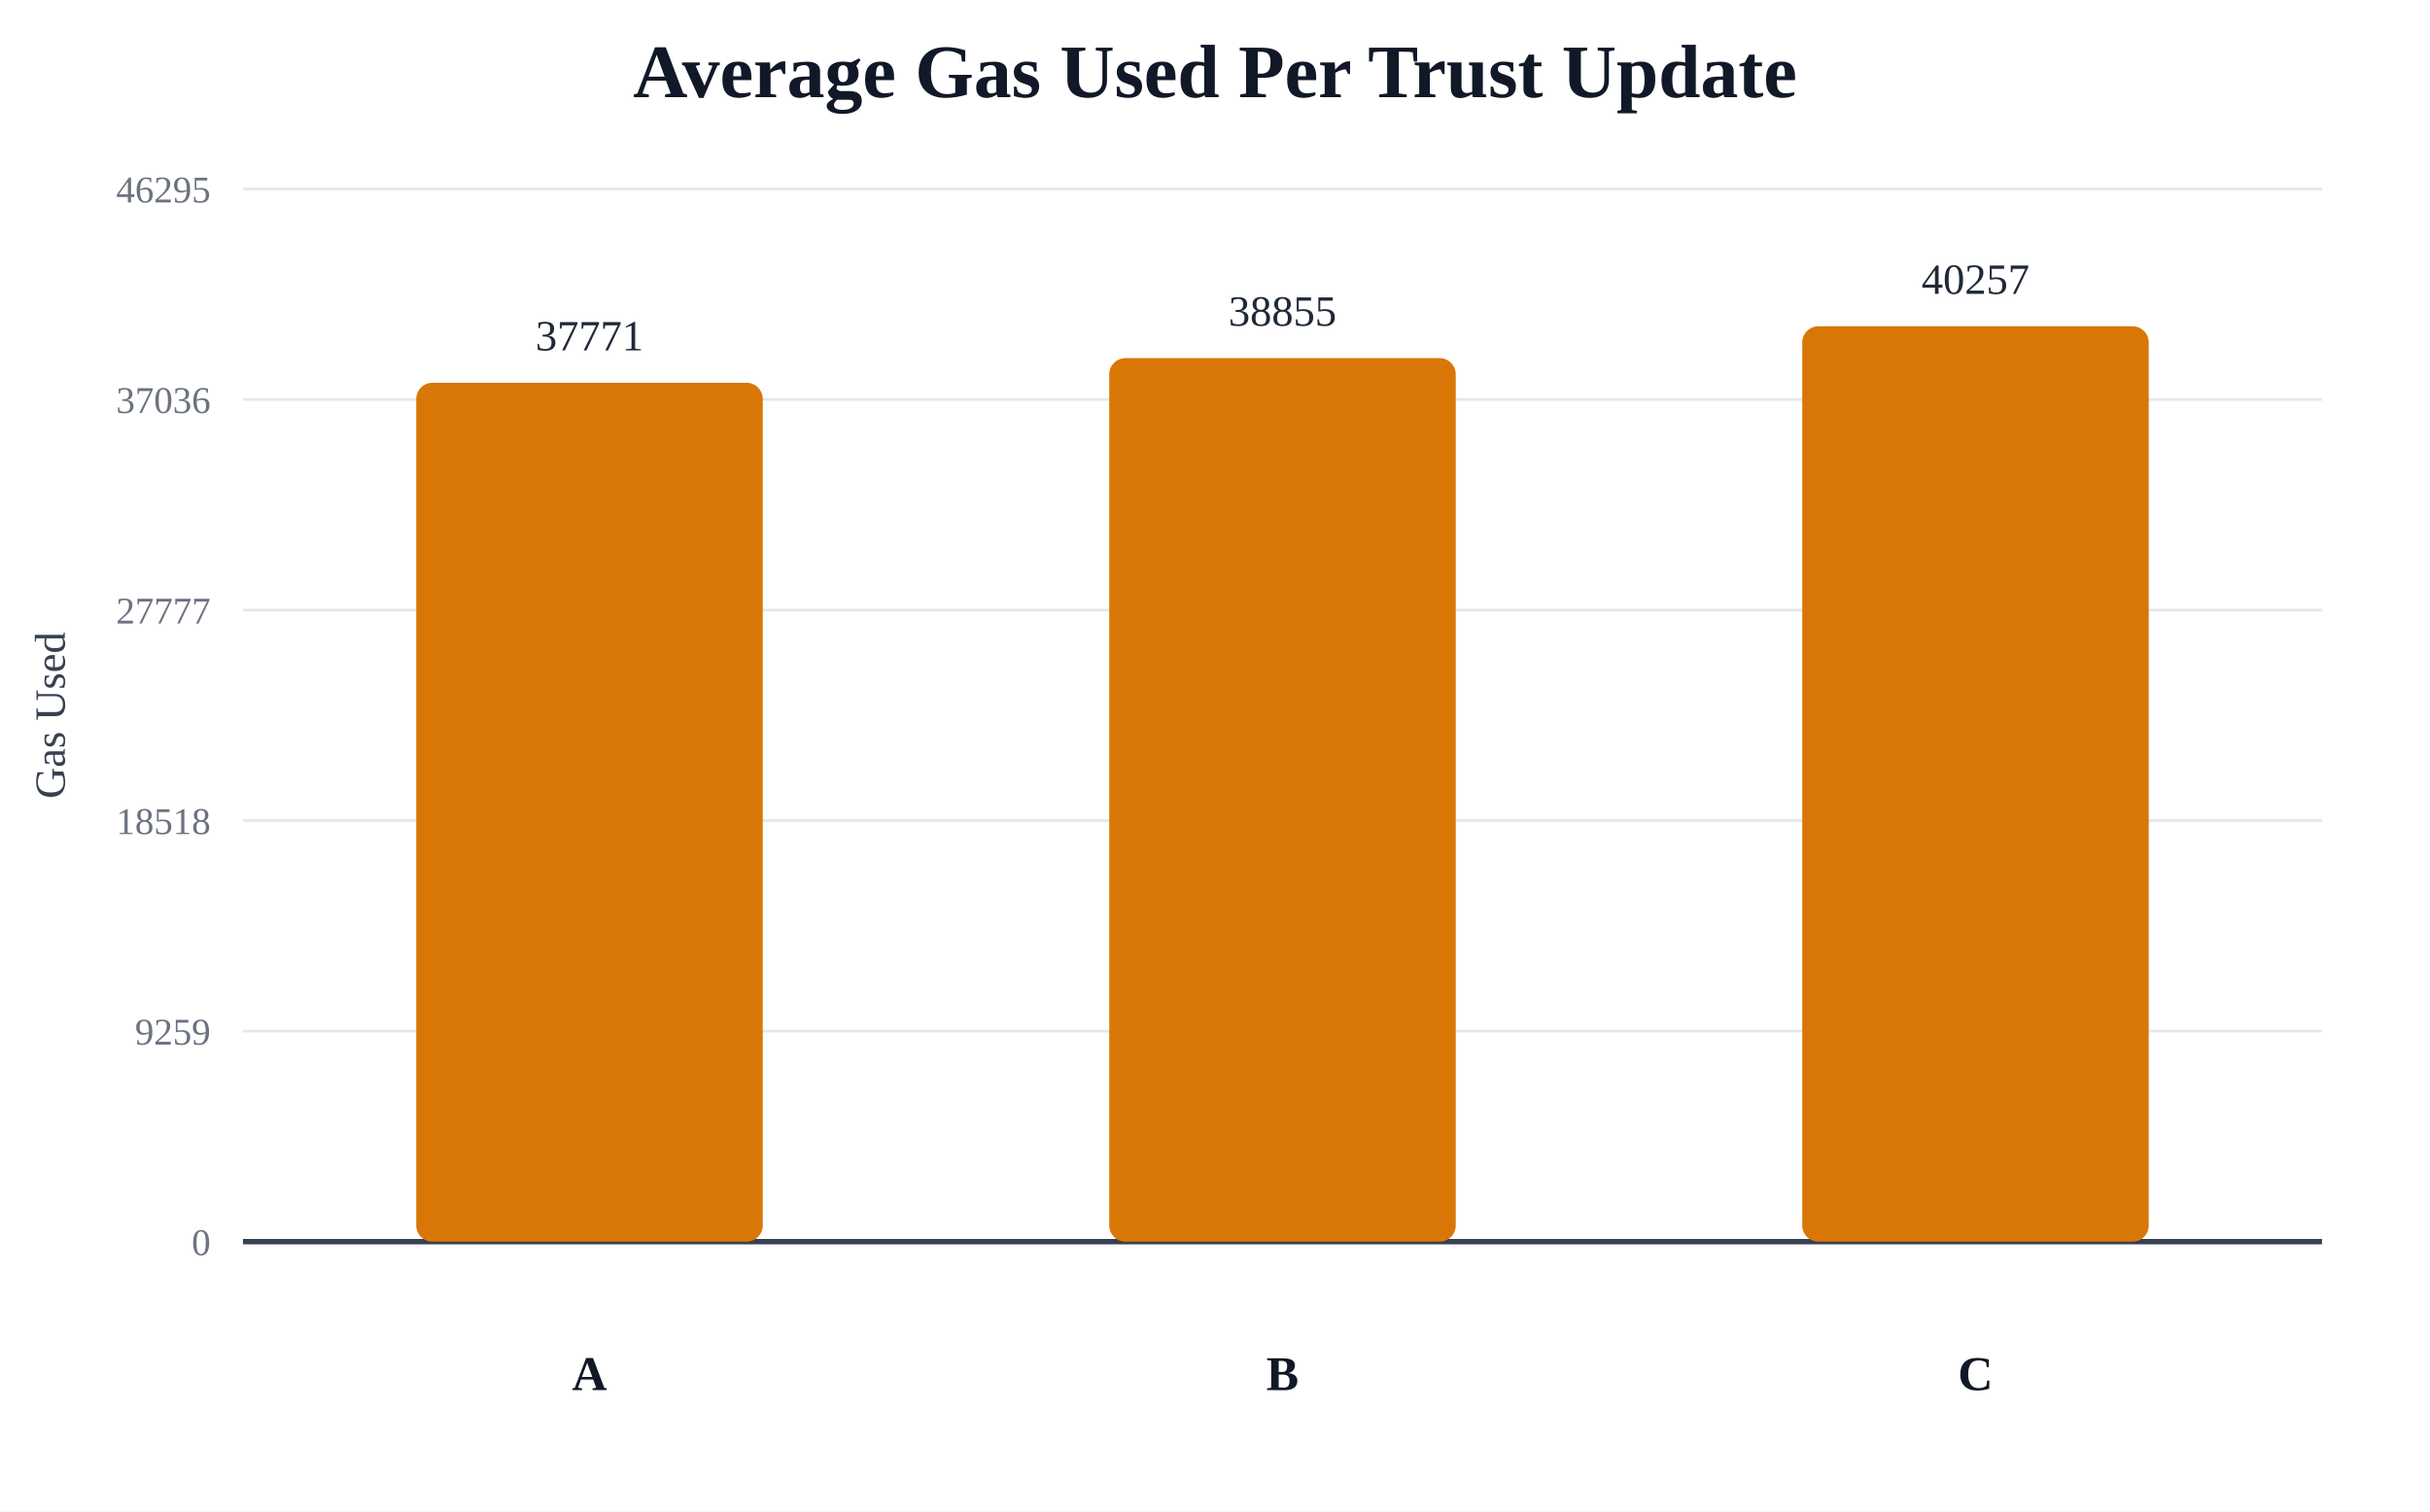
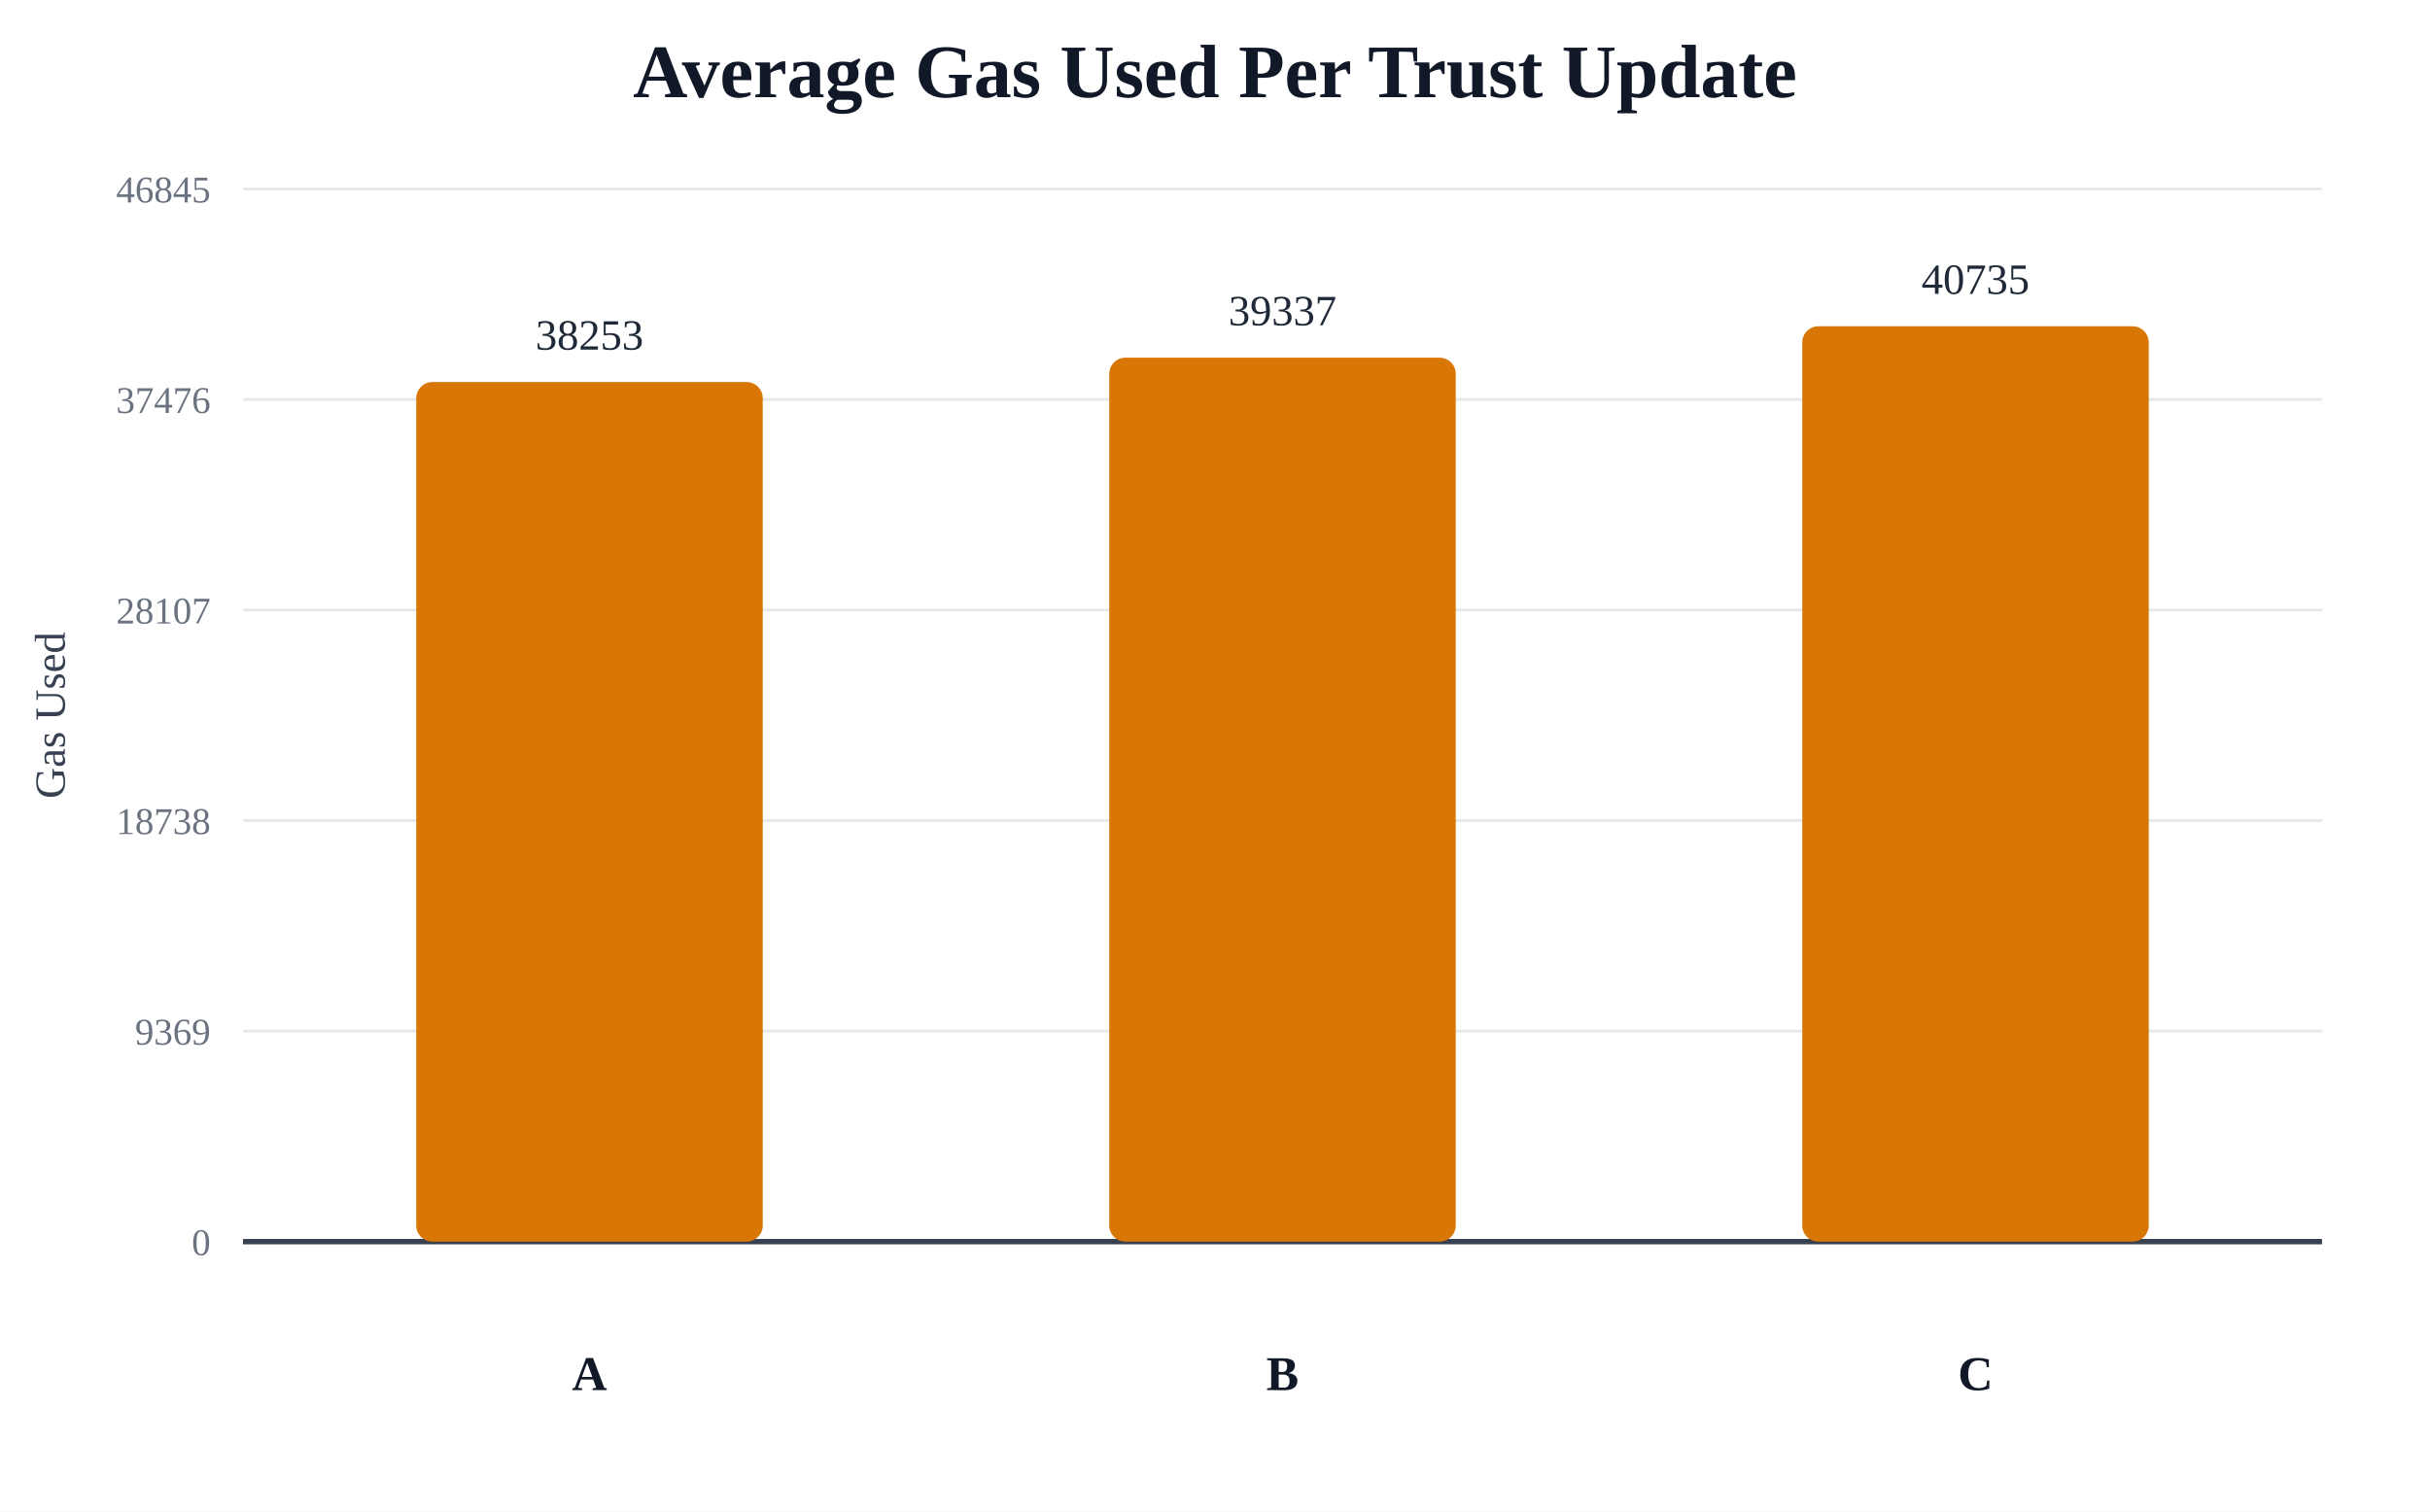
<svg xmlns="http://www.w3.org/2000/svg" width="900" height="560" viewBox="0 0 900 560">
  <rect width="900" height="560" fill="#ffffff" />
  <text x="450" y="36" font-size="28" font-weight="700" text-anchor="middle" fill="#111827">Average Gas Used Per Trust Update</text>
  <text x="24" y="265" font-size="16" text-anchor="middle" fill="#374151" transform="rotate(-90, 24, 265)">Gas Used</text>
  <line x1="90" y1="460" x2="860" y2="460" stroke="#e5e7eb" stroke-width="1" />
  <text x="78" y="465" font-size="14" text-anchor="end" fill="#6b7280">0</text>
  <line x1="90" y1="382" x2="860" y2="382" stroke="#e5e7eb" stroke-width="1" />
-   <text x="78" y="387" font-size="14" text-anchor="end" fill="#6b7280">9259</text>
+   <text x="78" y="387" font-size="14" text-anchor="end" fill="#6b7280">9369</text>
  <line x1="90" y1="304" x2="860" y2="304" stroke="#e5e7eb" stroke-width="1" />
-   <text x="78" y="309" font-size="14" text-anchor="end" fill="#6b7280">18518</text>
+   <text x="78" y="309" font-size="14" text-anchor="end" fill="#6b7280">18738</text>
  <line x1="90" y1="226" x2="860" y2="226" stroke="#e5e7eb" stroke-width="1" />
-   <text x="78" y="231" font-size="14" text-anchor="end" fill="#6b7280">27777</text>
+   <text x="78" y="231" font-size="14" text-anchor="end" fill="#6b7280">28107</text>
  <line x1="90" y1="148" x2="860" y2="148" stroke="#e5e7eb" stroke-width="1" />
-   <text x="78" y="153" font-size="14" text-anchor="end" fill="#6b7280">37036</text>
+   <text x="78" y="153" font-size="14" text-anchor="end" fill="#6b7280">37476</text>
  <line x1="90" y1="70" x2="860" y2="70" stroke="#e5e7eb" stroke-width="1" />
-   <text x="78" y="75" font-size="14" text-anchor="end" fill="#6b7280">46295</text>
+   <text x="78" y="75" font-size="14" text-anchor="end" fill="#6b7280">46845</text>
  <line x1="90" y1="460" x2="860" y2="460" stroke="#374151" stroke-width="2" />
-   <rect x="154.167" y="141.806" width="128.333" height="318.194" fill="#d97706" rx="6" />
-   <text x="218.333" y="129.806" font-size="16" text-anchor="middle" fill="#1f2937">37771</text>
+   <rect x="154.167" y="141.53" width="128.333" height="318.47" fill="#d97706" rx="6" />
+   <text x="218.333" y="129.53" font-size="16" text-anchor="middle" fill="#1f2937">38253</text>
  <text x="218.333" y="515" font-size="18" font-weight="600" text-anchor="middle" fill="#111827">A</text>
-   <rect x="410.833" y="132.677" width="128.333" height="327.323" fill="#d97706" rx="6" />
-   <text x="475" y="120.677" font-size="16" text-anchor="middle" fill="#1f2937">38855</text>
+   <rect x="410.833" y="132.507" width="128.333" height="327.493" fill="#d97706" rx="6" />
+   <text x="475" y="120.507" font-size="16" text-anchor="middle" fill="#1f2937">39337</text>
  <text x="475" y="515" font-size="18" font-weight="600" text-anchor="middle" fill="#111827">B</text>
  <rect x="667.5" y="120.87" width="128.333" height="339.13" fill="#d97706" rx="6" />
-   <text x="731.667" y="108.87" font-size="16" text-anchor="middle" fill="#1f2937">40257</text>
+   <text x="731.667" y="108.87" font-size="16" text-anchor="middle" fill="#1f2937">40735</text>
  <text x="731.667" y="515" font-size="18" font-weight="600" text-anchor="middle" fill="#111827">C</text>
</svg>
